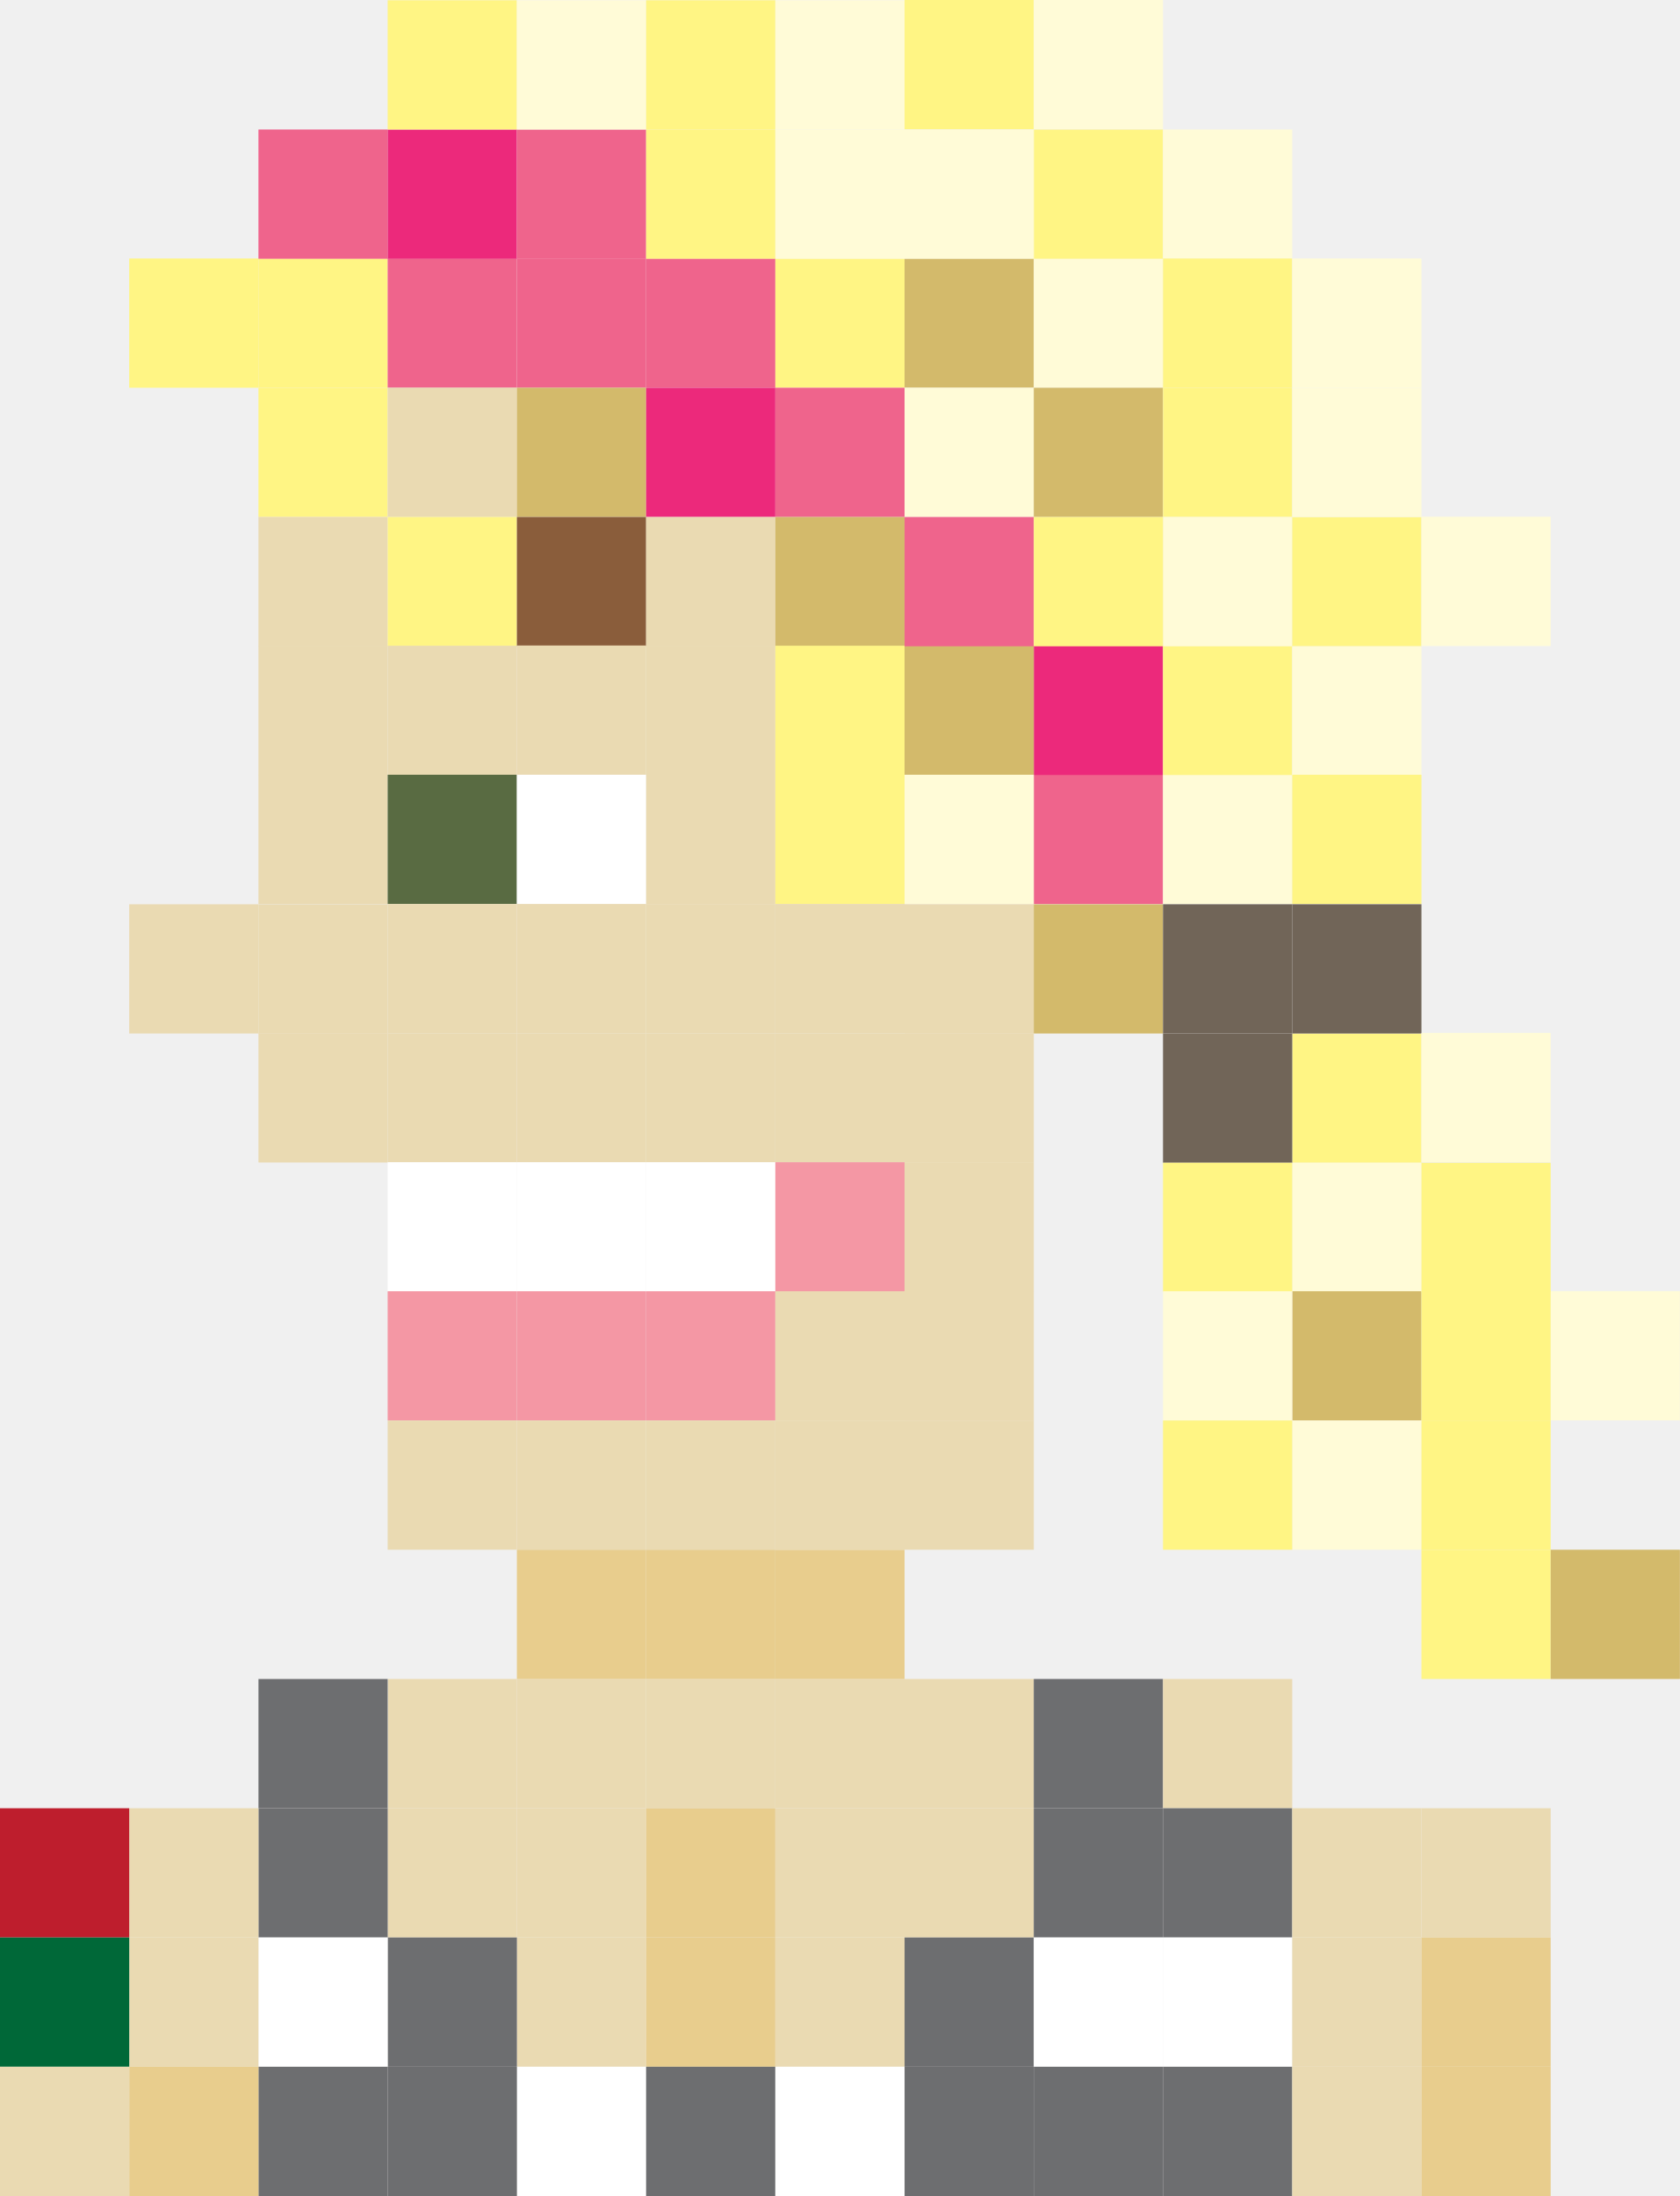
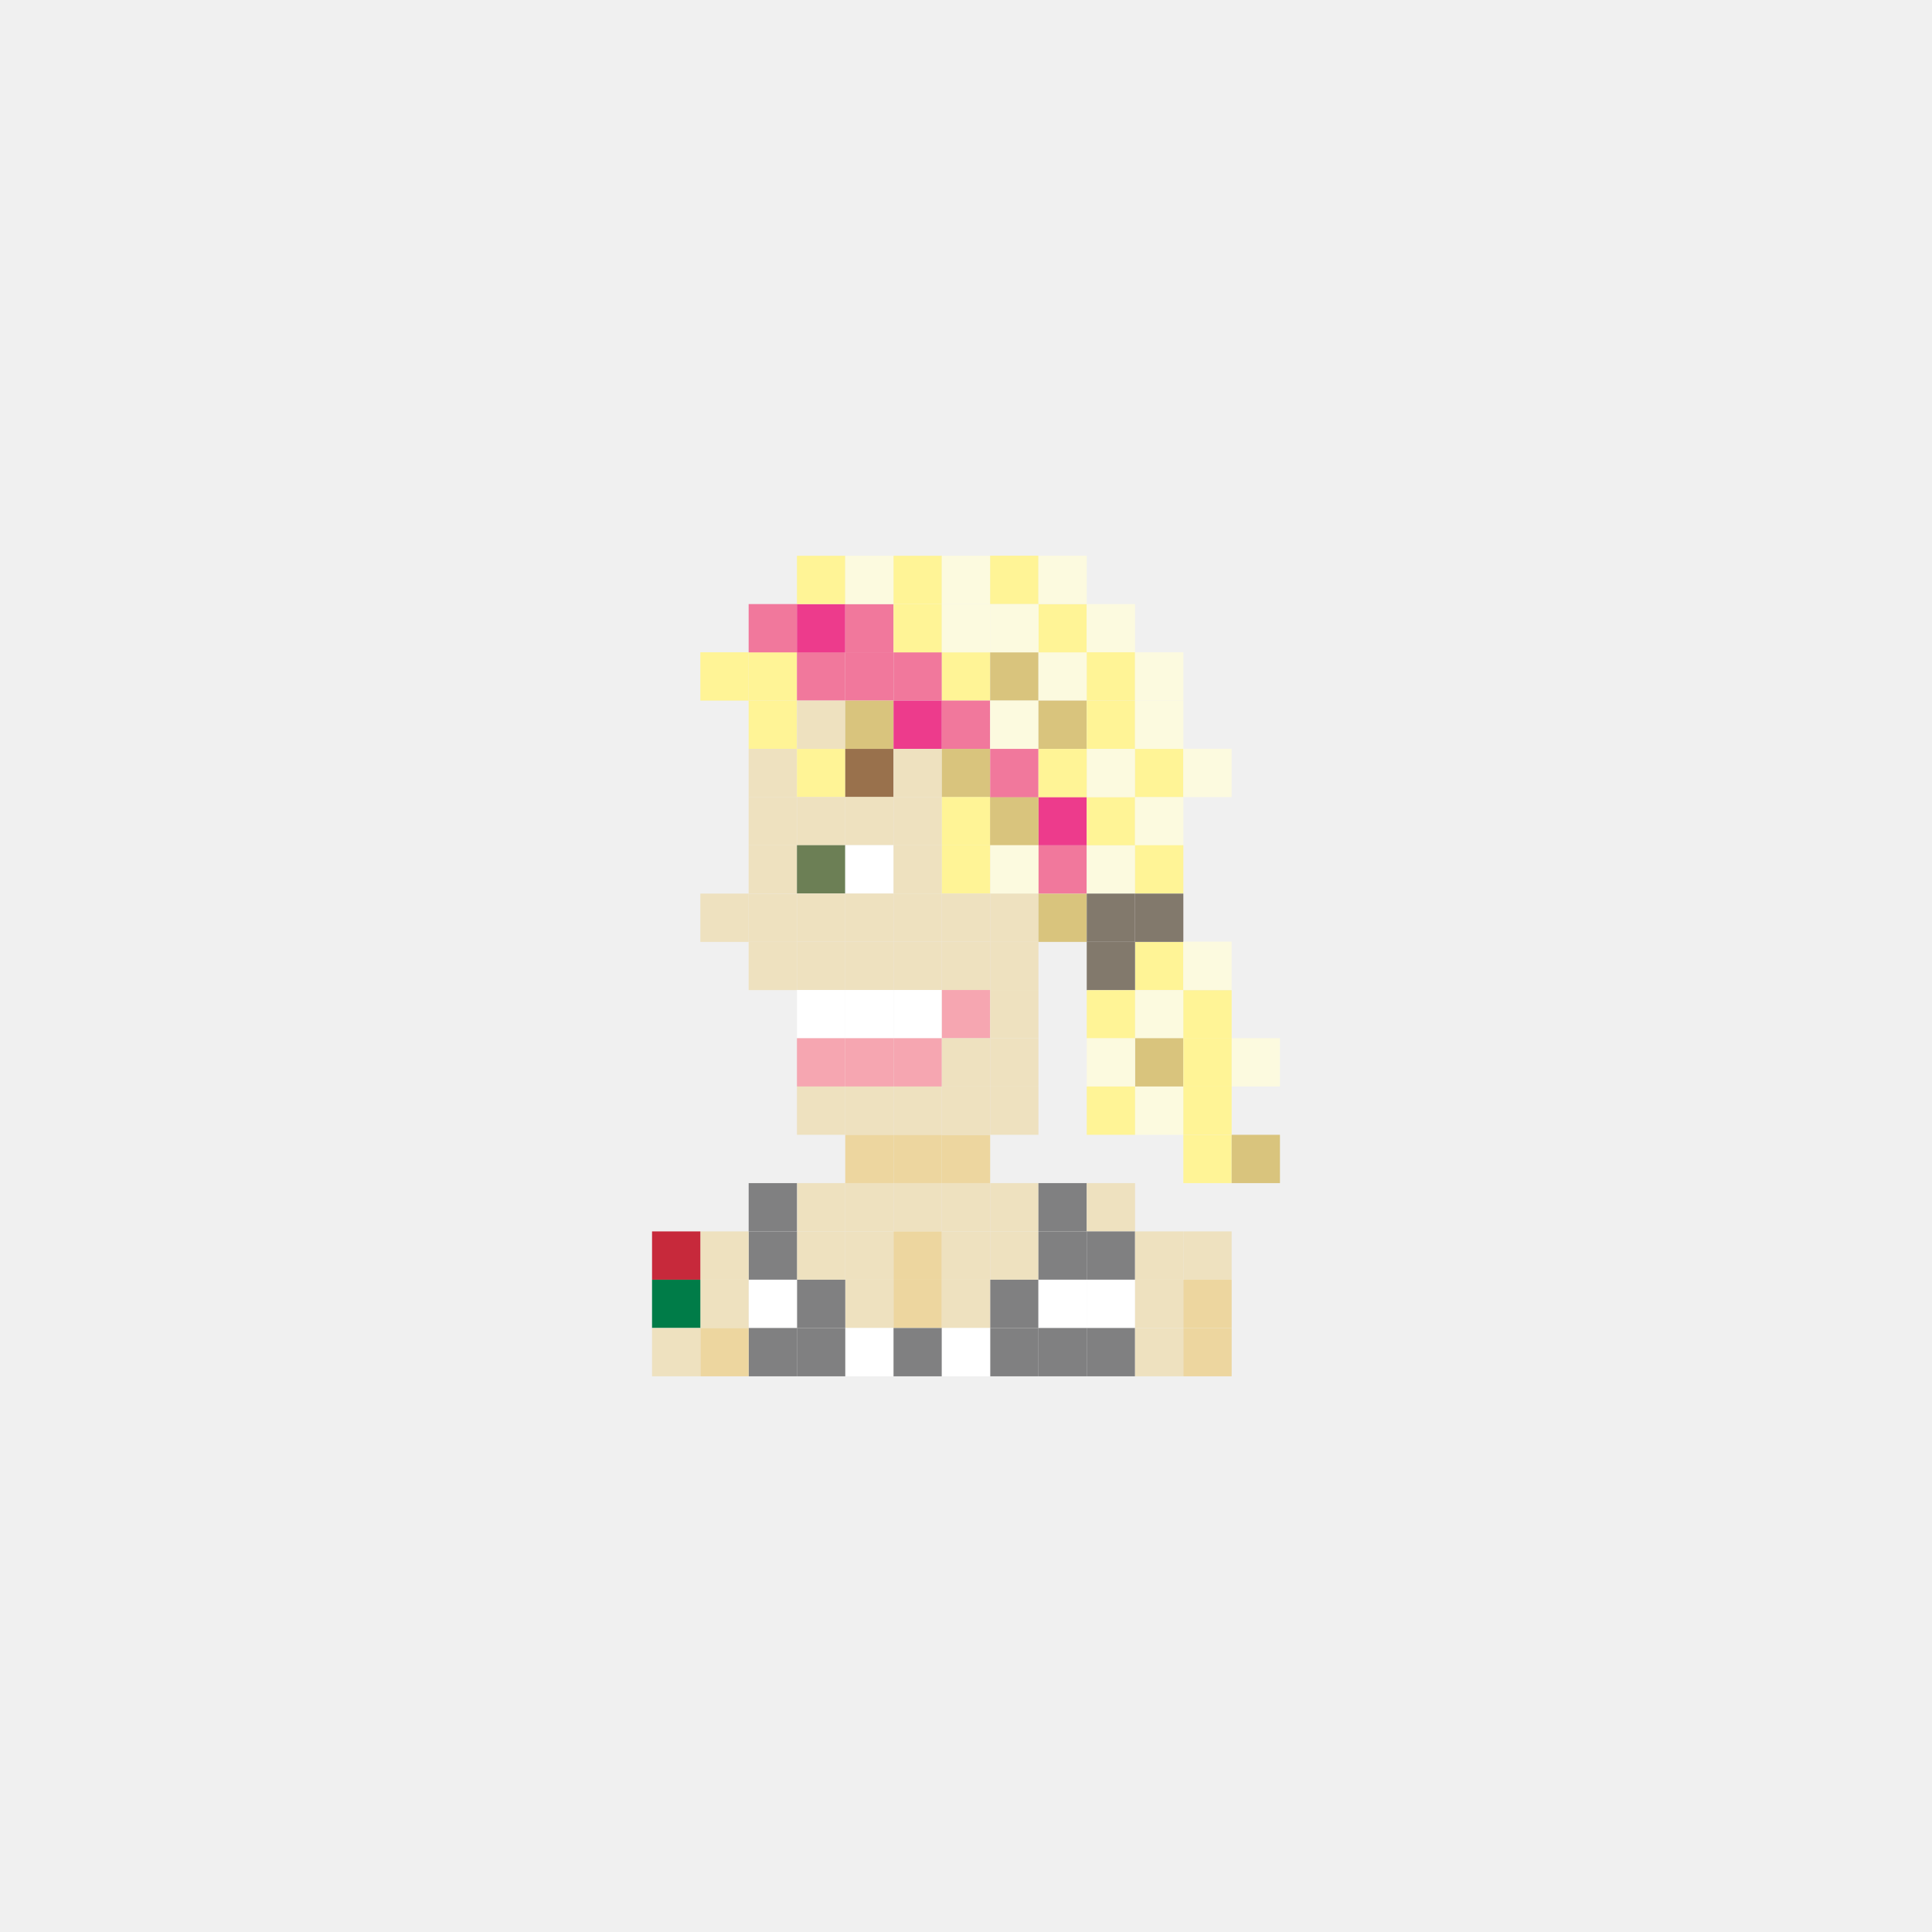
- <svg xmlns="http://www.w3.org/2000/svg" version="1.1" id="Layer_1" x="0px" y="0px" width="19.5px" height="25.485px" viewBox="0 0 19.5 25.485" enable-background="new 0 0 19.5 25.485" xml:space="preserve">
+ <svg xmlns="http://www.w3.org/2000/svg" version="1.1" id="Layer_1" x="0px" y="0px" width="300px" height="300px" viewBox="0 0 300 300" enable-background="new 0 0 300 300" xml:space="preserve">
  <g>
-     <rect x="6" y="19.485" fill="#EADAB2" width="1.5" height="1.5" />
-     <rect x="7.5" y="19.485" fill="#EADAB2" width="1.5" height="1.5" />
-     <rect x="10.5" y="19.485" fill="#EADAB2" width="1.5" height="1.5" />
-     <rect x="9" y="19.485" fill="#EADAB2" width="1.5" height="1.5" />
-     <rect x="4.5" y="19.485" fill="#EADAB2" width="1.5" height="1.5" />
-     <rect x="3" y="19.485" fill="#FFFFFF" width="1.5" height="1.5" />
-     <rect x="12" y="19.485" fill="#6D6E70" width="1.5" height="1.5" />
-     <rect x="13.5" y="19.485" fill="#EADAB2" width="1.5" height="1.5" />
-     <rect x="6" y="20.985" fill="#EADAB2" width="1.5" height="1.5" />
-     <rect x="7.5" y="20.985" fill="#E8CD8D" width="1.5" height="1.5" />
-     <rect x="10.5" y="20.985" fill="#EADAB2" width="1.5" height="1.5" />
-     <rect x="9" y="20.985" fill="#EADAB2" width="1.5" height="1.5" />
-     <rect x="4.5" y="20.985" fill="#EADAB2" width="1.5" height="1.5" />
-     <rect x="3" y="20.985" fill="#6D6E70" width="1.5" height="1.5" />
-     <rect x="3" y="19.485" fill="#6D6E70" width="1.5" height="1.5" />
-     <rect x="1.5" y="20.985" fill="#EADAB2" width="1.5" height="1.5" />
-     <rect x="12" y="20.985" fill="#6D6E70" width="1.5" height="1.5" />
-     <rect x="13.5" y="20.985" fill="#6D6E70" width="1.5" height="1.5" />
-     <rect x="15" y="20.985" fill="#EADAB2" width="1.5" height="1.5" />
-     <rect x="16.5" y="20.985" fill="#EADAB2" width="1.5" height="1.5" />
-     <rect x="6" y="22.485" fill="#EADAB2" width="1.5" height="1.5" />
-     <rect x="7.5" y="22.485" fill="#E8CD8D" width="1.5" height="1.5" />
-     <rect x="10.5" y="22.485" fill="#6D6E70" width="1.5" height="1.5" />
-     <rect x="9" y="22.485" fill="#EADAB2" width="1.5" height="1.5" />
-     <rect x="4.5" y="22.485" fill="#6D6E70" width="1.5" height="1.5" />
-     <rect x="3" y="22.485" fill="#FFFFFF" width="1.5" height="1.5" />
-     <rect x="1.5" y="22.485" fill="#EADAB2" width="1.5" height="1.5" />
-     <rect x="12" y="22.485" fill="#FFFFFF" width="1.5" height="1.5" />
-     <rect x="13.5" y="22.485" fill="#FFFFFF" width="1.5" height="1.5" />
-     <rect x="15" y="22.485" fill="#EADAB2" width="1.5" height="1.5" />
-     <rect x="16.5" y="22.485" fill="#E8CD8D" width="1.5" height="1.5" />
-     <rect x="6" y="23.985" fill="#FFFFFF" width="1.5" height="1.5" />
-     <rect x="7.5" y="23.985" fill="#6D6E70" width="1.5" height="1.5" />
-     <rect x="10.5" y="23.985" fill="#6D6E70" width="1.5" height="1.5" />
-     <rect x="9" y="23.985" fill="#FFFFFF" width="1.5" height="1.5" />
-     <rect x="4.5" y="23.985" fill="#6D6E70" width="1.5" height="1.5" />
-     <rect x="3" y="23.985" fill="#6D6E70" width="1.5" height="1.5" />
-     <rect x="1.5" y="23.985" fill="#E8CD8D" width="1.5" height="1.5" />
-     <rect y="20.985" fill="#BE1E2D" width="1.5" height="1.5" />
-     <rect y="22.485" fill="#006838" width="1.5" height="1.5" />
-     <rect y="23.985" fill="#EADAB2" width="1.5" height="1.5" />
-     <rect x="12" y="23.985" fill="#6D6E70" width="1.5" height="1.5" />
-     <rect x="13.5" y="23.985" fill="#6D6E70" width="1.5" height="1.5" />
-     <rect x="15" y="23.985" fill="#EADAB2" width="1.5" height="1.5" />
-     <rect x="16.5" y="23.985" fill="#E8CD8D" width="1.5" height="1.5" />
-     <rect x="1.5" y="3" fill="#FFF584" width="1.5" height="1.5" />
-     <rect x="3" y="3" fill="#FFF584" width="1.5" height="1.5" />
-     <rect x="4.5" y="3" fill="#EF648C" width="1.5" height="1.5" />
-     <rect x="6" y="3" fill="#EF648C" width="1.5" height="1.5" />
-     <rect x="7.5" y="3" fill="#EF648C" width="1.5" height="1.5" />
-     <rect x="9" y="3" fill="#FFF584" width="1.5" height="1.5" />
-     <rect x="3" y="4.5" fill="#FFF584" width="1.5" height="1.5" />
-     <rect x="4.5" y="4.5" fill="#EADAB2" width="1.5" height="1.5" />
-     <rect x="6" y="4.5" fill="#D3BA6B" width="1.5" height="1.5" />
-     <rect x="7.5" y="4.5" fill="#EC297B" width="1.5" height="1.5" />
-     <rect x="9" y="4.5" fill="#EF648C" width="1.5" height="1.5" />
-     <rect x="3" y="6" fill="#EADAB2" width="1.5" height="1.5" />
-     <rect x="3" y="7.494" fill="#EADAB2" width="1.5" height="1.5" />
-     <rect x="3" y="8.991" fill="#EADAB2" width="1.5" height="1.5" />
-     <rect x="1.5" y="10.494" fill="#EADAB2" width="1.5" height="1.5" />
-     <rect x="3" y="10.494" fill="#EADAB2" width="1.5" height="1.5" />
-     <rect x="3" y="11.991" fill="#EADAB2" width="1.5" height="1.5" />
-     <rect x="6" y="11.991" fill="#EADAB2" width="1.5" height="1.5" />
-     <rect x="4.5" y="11.991" fill="#EADAB2" width="1.5" height="1.5" />
-     <rect x="7.5" y="11.991" fill="#EADAB2" width="1.5" height="1.5" />
-     <rect x="10.5" y="11.991" fill="#EADAB2" width="1.5" height="1.5" />
-     <rect x="9" y="11.991" fill="#EADAB2" width="1.5" height="1.5" />
-     <rect x="6" y="13.488" fill="#FFFFFF" width="1.5" height="1.5" />
-     <rect x="4.5" y="13.488" fill="#FFFFFF" width="1.5" height="1.5" />
-     <rect x="7.5" y="13.488" fill="#FFFFFF" width="1.5" height="1.5" />
-     <rect x="9" y="13.488" fill="#F497A4" width="1.5" height="1.5" />
-     <rect x="6" y="14.985" fill="#F497A4" width="1.5" height="1.5" />
-     <rect x="4.5" y="14.985" fill="#F497A4" width="1.5" height="1.5" />
-     <rect x="7.5" y="14.985" fill="#F497A4" width="1.5" height="1.5" />
-     <rect x="9" y="14.985" fill="#EADAB2" width="1.5" height="1.5" />
-     <rect x="6" y="16.485" fill="#EADAB2" width="1.5" height="1.5" />
-     <rect x="4.5" y="16.485" fill="#EADAB2" width="1.5" height="1.5" />
-     <rect x="7.5" y="16.485" fill="#EADAB2" width="1.5" height="1.5" />
-     <rect x="6" y="17.985" fill="#E8CD8D" width="1.5" height="1.5" />
-     <rect x="7.5" y="17.985" fill="#E8CD8D" width="1.5" height="1.5" />
-     <rect x="9" y="17.985" fill="#E8CD8D" width="1.5" height="1.5" />
-     <rect x="9" y="16.485" fill="#EADAB2" width="1.5" height="1.5" />
-     <rect x="10.5" y="16.485" fill="#EADAB2" width="1.5" height="1.5" />
-     <rect x="10.5" y="10.494" fill="#EADAB2" width="1.5" height="1.5" />
-     <rect x="12" y="10.494" fill="#D3BA6B" width="1.5" height="1.5" />
-     <rect x="10.5" y="14.985" fill="#EADAB2" width="1.5" height="1.5" />
-     <rect x="10.5" y="13.488" fill="#EADAB2" width="1.5" height="1.5" />
-     <rect x="10.5" y="8.991" fill="#E8CD8D" width="1.5" height="1.5" />
-     <rect x="12" y="8.991" fill="#EF648C" width="1.5" height="1.5" />
-     <rect x="10.5" y="7.494" fill="#E8CD8D" width="1.5" height="1.5" />
-     <rect x="12" y="7.494" fill="#EC297B" width="1.5" height="1.5" />
-     <rect x="13.5" y="8.991" fill="#FFFBD7" width="1.5" height="1.5" />
-     <rect x="13.5" y="7.494" fill="#FFF584" width="1.5" height="1.5" />
-     <rect x="4.5" y="6" fill="#FFF584" width="1.5" height="1.5" />
-     <rect x="6" y="6" fill="#8A5D3B" width="1.5" height="1.5" />
-     <rect x="7.5" y="6" fill="#EADAB2" width="1.5" height="1.5" />
-     <rect x="9" y="6" fill="#D3BA6B" width="1.5" height="1.5" />
-     <rect x="4.5" y="7.494" fill="#EADAB2" width="1.5" height="1.5" />
-     <rect x="6" y="7.491" fill="#EADAB2" width="1.5" height="1.5" />
-     <rect x="7.5" y="7.494" fill="#EADAB2" width="1.5" height="1.5" />
-     <rect x="9" y="7.494" fill="#FFF584" width="1.5" height="1.5" />
-     <rect x="4.5" y="8.991" fill="#596B42" width="1.5" height="1.5" />
-     <rect x="6" y="8.991" fill="#FFFFFF" width="1.5" height="1.5" />
-     <rect x="7.5" y="8.991" fill="#EADAB2" width="1.5" height="1.5" />
-     <rect x="9" y="8.991" fill="#FFF584" width="1.5" height="1.5" />
-     <rect x="4.5" y="10.491" fill="#EADAB2" width="1.5" height="1.5" />
-     <rect x="6" y="10.491" fill="#EADAB2" width="1.5" height="1.5" />
-     <rect x="7.5" y="10.491" fill="#EADAB2" width="1.5" height="1.5" />
-     <rect x="9" y="10.491" fill="#EADAB2" width="1.5" height="1.5" />
-     <rect x="10.5" y="3" fill="#D3BA6B" width="1.5" height="1.5" />
-     <rect x="12" y="3" fill="#FFFBD7" width="1.5" height="1.5" />
-     <rect x="12" y="1.503" fill="#FFF584" width="1.5" height="1.5" />
-     <rect x="13.5" y="1.503" fill="#FFFBD7" width="1.5" height="1.5" />
-     <rect x="3" y="1.503" fill="#EF648C" width="1.5" height="1.5" />
-     <rect x="4.5" y="1.503" fill="#EC297B" width="1.5" height="1.5" />
-     <rect x="6" y="1.503" fill="#EF648C" width="1.5" height="1.5" />
-     <rect x="7.5" y="1.503" fill="#FFF584" width="1.5" height="1.5" />
-     <rect x="9" y="1.503" fill="#FFFBD7" width="1.5" height="1.5" />
-     <rect x="4.5" y="0.003" fill="#FFF584" width="1.5" height="1.5" />
-     <rect x="6" y="0.003" fill="#FFFBD7" width="1.5" height="1.5" />
-     <rect x="7.5" y="0.003" fill="#FFF584" width="1.5" height="1.5" />
-     <rect x="9" y="0.003" fill="#FFFBD7" width="1.5" height="1.5" />
-     <rect x="10.5" y="1.503" fill="#FFFBD7" width="1.5" height="1.5" />
-     <rect x="10.5" fill="#FFF584" width="1.5" height="1.5" />
-     <rect x="12" fill="#FFFBD7" width="1.5" height="1.5" />
-     <rect x="10.5" y="4.5" fill="#FFFBD7" width="1.5" height="1.5" />
-     <rect x="10.5" y="7.494" fill="#D3BA6B" width="1.5" height="1.5" />
-     <rect x="10.5" y="8.991" fill="#FFFBD7" width="1.5" height="1.5" />
-     <rect x="12" y="4.5" fill="#D3BA6B" width="1.5" height="1.5" />
-     <rect x="13.5" y="4.5" fill="#FFF584" width="1.5" height="1.5" />
-     <rect x="13.5" y="3" fill="#FFF584" width="1.5" height="1.5" />
-     <rect x="15" y="3" fill="#FFFBD7" width="1.5" height="1.5" />
-     <rect x="13.5" y="6" fill="#FFFBD7" width="1.5" height="1.5" />
-     <rect x="15" y="6" fill="#FFF584" width="1.5" height="1.5" />
-     <rect x="15" y="4.5" fill="#FFFBD7" width="1.5" height="1.5" />
-     <rect x="15" y="7.5" fill="#FFFBD7" width="1.5" height="1.5" />
-     <rect x="15" y="8.991" fill="#FFF584" width="1.5" height="1.5" />
-     <rect x="15" y="11.994" fill="#FFF584" width="1.5" height="1.5" />
-     <rect x="15" y="13.494" fill="#FFFBD7" width="1.5" height="1.5" />
-     <rect x="13.5" y="11.994" fill="#716558" width="1.5" height="1.5" />
-     <rect x="13.5" y="10.494" fill="#716558" width="1.5" height="1.5" />
-     <rect x="15" y="10.494" fill="#716558" width="1.5" height="1.5" />
-     <rect x="13.5" y="13.494" fill="#FFF584" width="1.5" height="1.5" />
-     <rect x="15" y="14.985" fill="#D3BA6B" width="1.5" height="1.5" />
-     <rect x="16.5" y="13.494" fill="#FFF584" width="1.5" height="1.5" />
-     <rect x="18" y="14.984" fill="#FFFBD7" width="1.5" height="1.5" />
-     <rect x="16.5" y="14.985" fill="#FFF584" width="1.5" height="1.5" />
-     <rect x="13.5" y="14.985" fill="#FFFBD7" width="1.5" height="1.5" />
-     <rect x="15" y="16.485" fill="#FFFBD7" width="1.5" height="1.5" />
-     <rect x="16.5" y="16.485" fill="#FFF584" width="1.5" height="1.5" />
-     <rect x="16.5" y="17.985" fill="#FFF584" width="1.5" height="1.5" />
-     <rect x="18" y="17.985" fill="#D3BA6B" width="1.5" height="1.5" />
-     <rect x="16.5" y="11.987" fill="#FFFBD7" width="1.5" height="1.5" />
-     <rect x="16.5" y="5.997" fill="#FFFBD7" width="1.5" height="1.5" />
-     <rect x="13.5" y="16.485" fill="#FFF584" width="1.5" height="1.5" />
-     <rect x="10.5" y="6" fill="#EF648C" width="1.5" height="1.5" />
-     <rect x="12" y="6" fill="#FFF584" width="1.5" height="1.5" />
+     <rect x="131.25" y="183.713" fill="#EEE1BF" width="7.5" height="7.5" />
+     <rect x="138.75" y="183.713" fill="#EEE1BF" width="7.5" height="7.5" />
+     <rect x="153.75" y="183.713" fill="#EEE1BF" width="7.5" height="7.5" />
+     <rect x="146.25" y="183.713" fill="#EEE1BF" width="7.5" height="7.5" />
+     <rect x="123.75" y="183.713" fill="#EEE1BF" width="7.5" height="7.5" />
+     <rect x="116.25" y="183.713" fill="#FFFFFF" width="7.5" height="7.5" />
+     <rect x="161.25" y="183.713" fill="#808081" width="7.5" height="7.5" />
+     <rect x="168.75" y="183.713" fill="#EEE1BF" width="7.5" height="7.5" />
+     <rect x="131.25" y="191.213" fill="#EEE1BF" width="7.5" height="7.5" />
+     <rect x="138.75" y="191.213" fill="#EDD69F" width="7.5" height="7.5" />
+     <rect x="153.75" y="191.213" fill="#EEE1BF" width="7.5" height="7.5" />
+     <rect x="146.25" y="191.213" fill="#EEE1BF" width="7.5" height="7.5" />
+     <rect x="123.75" y="191.213" fill="#EEE1BF" width="7.5" height="7.5" />
+     <rect x="116.25" y="191.213" fill="#808081" width="7.5" height="7.5" />
+     <rect x="116.25" y="183.713" fill="#808081" width="7.5" height="7.5" />
+     <rect x="108.75" y="191.213" fill="#EEE1BF" width="7.5" height="7.5" />
+     <rect x="161.25" y="191.213" fill="#808081" width="7.5" height="7.5" />
+     <rect x="168.75" y="191.213" fill="#808081" width="7.5" height="7.5" />
+     <rect x="176.25" y="191.213" fill="#EEE1BF" width="7.5" height="7.5" />
+     <rect x="183.75" y="191.213" fill="#EEE1BF" width="7.5" height="7.5" />
+     <rect x="131.25" y="198.713" fill="#EEE1BF" width="7.5" height="7.5" />
+     <rect x="138.75" y="198.713" fill="#EDD69F" width="7.5" height="7.5" />
+     <rect x="153.75" y="198.713" fill="#808081" width="7.5" height="7.5" />
+     <rect x="146.25" y="198.713" fill="#EEE1BF" width="7.5" height="7.5" />
+     <rect x="123.75" y="198.713" fill="#808081" width="7.5" height="7.5" />
+     <rect x="116.25" y="198.713" fill="#FFFFFF" width="7.5" height="7.5" />
+     <rect x="108.75" y="198.713" fill="#EEE1BF" width="7.5" height="7.5" />
+     <rect x="161.25" y="198.713" fill="#FFFFFF" width="7.5" height="7.5" />
+     <rect x="168.75" y="198.713" fill="#FFFFFF" width="7.5" height="7.5" />
+     <rect x="176.25" y="198.713" fill="#EEE1BF" width="7.5" height="7.5" />
+     <rect x="183.75" y="198.713" fill="#EDD69F" width="7.5" height="7.5" />
+     <rect x="131.25" y="206.213" fill="#FFFFFF" width="7.5" height="7.5" />
+     <rect x="138.75" y="206.213" fill="#808081" width="7.5" height="7.5" />
+     <rect x="153.75" y="206.213" fill="#808081" width="7.5" height="7.5" />
+     <rect x="146.25" y="206.213" fill="#FFFFFF" width="7.5" height="7.5" />
+     <rect x="123.75" y="206.213" fill="#808081" width="7.5" height="7.5" />
+     <rect x="116.25" y="206.213" fill="#808081" width="7.5" height="7.5" />
+     <rect x="108.75" y="206.213" fill="#EDD69F" width="7.5" height="7.5" />
+     <rect x="101.25" y="191.213" fill="#C7293B" width="7.5" height="7.5" />
+     <rect x="101.25" y="198.713" fill="#007C48" width="7.5" height="7.5" />
+     <rect x="101.25" y="206.213" fill="#EEE1BF" width="7.5" height="7.5" />
+     <rect x="161.25" y="206.213" fill="#808081" width="7.5" height="7.5" />
+     <rect x="168.75" y="206.213" fill="#808081" width="7.5" height="7.5" />
+     <rect x="176.25" y="206.213" fill="#EEE1BF" width="7.5" height="7.5" />
+     <rect x="183.75" y="206.213" fill="#EDD69F" width="7.5" height="7.5" />
+     <rect x="108.75" y="101.287" fill="#FFF496" width="7.5" height="7.5" />
+     <rect x="116.25" y="101.287" fill="#FFF496" width="7.5" height="7.5" />
+     <rect x="123.75" y="101.287" fill="#F1789C" width="7.5" height="7.5" />
+     <rect x="131.25" y="101.287" fill="#F1789C" width="7.5" height="7.5" />
+     <rect x="138.75" y="101.287" fill="#F1789C" width="7.5" height="7.5" />
+     <rect x="146.25" y="101.287" fill="#FFF496" width="7.5" height="7.5" />
+     <rect x="116.25" y="108.787" fill="#FFF496" width="7.5" height="7.5" />
+     <rect x="123.75" y="108.787" fill="#EEE1BF" width="7.5" height="7.5" />
+     <rect x="131.25" y="108.787" fill="#D9C47D" width="7.5" height="7.5" />
+     <rect x="138.75" y="108.787" fill="#ED3B8C" width="7.5" height="7.5" />
+     <rect x="146.25" y="108.787" fill="#F1789C" width="7.5" height="7.5" />
+     <rect x="116.25" y="116.287" fill="#EEE1BF" width="7.5" height="7.5" />
+     <rect x="116.25" y="123.757" fill="#EEE1BF" width="7.5" height="7.5" />
+     <rect x="116.25" y="131.243" fill="#EEE1BF" width="7.5" height="7.5" />
+     <rect x="108.75" y="138.757" fill="#EEE1BF" width="7.5" height="7.5" />
+     <rect x="116.25" y="138.757" fill="#EEE1BF" width="7.5" height="7.5" />
+     <rect x="116.25" y="146.243" fill="#EEE1BF" width="7.5" height="7.5" />
+     <rect x="131.25" y="146.243" fill="#EEE1BF" width="7.5" height="7.5" />
+     <rect x="123.75" y="146.243" fill="#EEE1BF" width="7.5" height="7.5" />
+     <rect x="138.75" y="146.243" fill="#EEE1BF" width="7.5" height="7.5" />
+     <rect x="153.75" y="146.243" fill="#EEE1BF" width="7.5" height="7.5" />
+     <rect x="146.25" y="146.243" fill="#EEE1BF" width="7.5" height="7.5" />
+     <rect x="131.25" y="153.728" fill="#FFFFFF" width="7.5" height="7.5" />
+     <rect x="123.75" y="153.728" fill="#FFFFFF" width="7.5" height="7.5" />
+     <rect x="138.75" y="153.728" fill="#FFFFFF" width="7.5" height="7.5" />
+     <rect x="146.25" y="153.728" fill="#F6A6B1" width="7.5" height="7.5" />
+     <rect x="131.25" y="161.213" fill="#F6A6B1" width="7.5" height="7.5" />
+     <rect x="123.75" y="161.213" fill="#F6A6B1" width="7.5" height="7.5" />
+     <rect x="138.75" y="161.213" fill="#F6A6B1" width="7.5" height="7.5" />
+     <rect x="146.25" y="161.213" fill="#EEE1BF" width="7.5" height="7.5" />
+     <rect x="131.25" y="168.713" fill="#EEE1BF" width="7.5" height="7.5" />
+     <rect x="123.75" y="168.713" fill="#EEE1BF" width="7.5" height="7.5" />
+     <rect x="138.75" y="168.713" fill="#EEE1BF" width="7.5" height="7.5" />
+     <rect x="131.25" y="176.213" fill="#EDD69F" width="7.5" height="7.5" />
+     <rect x="138.75" y="176.213" fill="#EDD69F" width="7.5" height="7.5" />
+     <rect x="146.25" y="176.213" fill="#EDD69F" width="7.5" height="7.5" />
+     <rect x="146.25" y="168.713" fill="#EEE1BF" width="7.5" height="7.5" />
+     <rect x="153.75" y="168.713" fill="#EEE1BF" width="7.5" height="7.5" />
+     <rect x="153.75" y="138.757" fill="#EEE1BF" width="7.5" height="7.5" />
+     <rect x="161.25" y="138.757" fill="#D9C47D" width="7.5" height="7.5" />
+     <rect x="153.75" y="161.213" fill="#EEE1BF" width="7.5" height="7.5" />
+     <rect x="153.75" y="153.728" fill="#EEE1BF" width="7.5" height="7.5" />
+     <rect x="153.75" y="131.243" fill="#EDD69F" width="7.5" height="7.5" />
+     <rect x="161.25" y="131.243" fill="#F1789C" width="7.5" height="7.5" />
+     <rect x="153.75" y="123.757" fill="#EDD69F" width="7.5" height="7.5" />
+     <rect x="161.25" y="123.757" fill="#ED3B8C" width="7.5" height="7.5" />
+     <rect x="168.75" y="131.243" fill="#FCFADF" width="7.5" height="7.5" />
+     <rect x="168.75" y="123.757" fill="#FFF496" width="7.5" height="7.5" />
+     <rect x="123.75" y="116.287" fill="#FFF496" width="7.5" height="7.5" />
+     <rect x="131.25" y="116.287" fill="#99714C" width="7.5" height="7.5" />
+     <rect x="138.75" y="116.287" fill="#EEE1BF" width="7.5" height="7.5" />
+     <rect x="146.25" y="116.287" fill="#D9C47D" width="7.5" height="7.5" />
+     <rect x="123.75" y="123.757" fill="#EEE1BF" width="7.5" height="7.5" />
+     <rect x="131.25" y="123.743" fill="#EEE1BF" width="7.5" height="7.5" />
+     <rect x="138.75" y="123.757" fill="#EEE1BF" width="7.5" height="7.5" />
+     <rect x="146.25" y="123.757" fill="#FFF496" width="7.5" height="7.5" />
+     <rect x="123.75" y="131.243" fill="#6C7F55" width="7.5" height="7.5" />
+     <rect x="131.25" y="131.243" fill="#FFFFFF" width="7.5" height="7.5" />
+     <rect x="138.75" y="131.243" fill="#EEE1BF" width="7.5" height="7.5" />
+     <rect x="146.25" y="131.243" fill="#FFF496" width="7.5" height="7.5" />
+     <rect x="123.75" y="138.743" fill="#EEE1BF" width="7.5" height="7.5" />
+     <rect x="131.25" y="138.743" fill="#EEE1BF" width="7.5" height="7.5" />
+     <rect x="138.75" y="138.743" fill="#EEE1BF" width="7.5" height="7.5" />
+     <rect x="146.25" y="138.743" fill="#EEE1BF" width="7.5" height="7.5" />
+     <rect x="153.75" y="101.287" fill="#D9C47D" width="7.5" height="7.5" />
+     <rect x="161.25" y="101.287" fill="#FCFADF" width="7.5" height="7.5" />
+     <rect x="161.25" y="93.801" fill="#FFF496" width="7.5" height="7.5" />
+     <rect x="168.75" y="93.801" fill="#FCFADF" width="7.5" height="7.5" />
+     <rect x="116.25" y="93.801" fill="#F1789C" width="7.5" height="7.5" />
+     <rect x="123.75" y="93.801" fill="#ED3B8C" width="7.5" height="7.5" />
+     <rect x="131.25" y="93.801" fill="#F1789C" width="7.5" height="7.5" />
+     <rect x="138.75" y="93.801" fill="#FFF496" width="7.5" height="7.5" />
+     <rect x="146.25" y="93.801" fill="#FCFADF" width="7.5" height="7.5" />
+     <rect x="123.75" y="86.301" fill="#FFF496" width="7.5" height="7.5" />
+     <rect x="131.25" y="86.301" fill="#FCFADF" width="7.5" height="7.5" />
+     <rect x="138.75" y="86.301" fill="#FFF496" width="7.5" height="7.5" />
+     <rect x="146.25" y="86.301" fill="#FCFADF" width="7.5" height="7.5" />
+     <rect x="153.75" y="93.801" fill="#FCFADF" width="7.5" height="7.5" />
+     <rect x="153.75" y="86.287" fill="#FFF496" width="7.5" height="7.5" />
+     <rect x="161.25" y="86.287" fill="#FCFADF" width="7.5" height="7.5" />
+     <rect x="153.75" y="108.787" fill="#FCFADF" width="7.5" height="7.5" />
+     <rect x="153.75" y="123.757" fill="#D9C47D" width="7.5" height="7.5" />
+     <rect x="153.75" y="131.243" fill="#FCFADF" width="7.5" height="7.5" />
+     <rect x="161.25" y="108.787" fill="#D9C47D" width="7.5" height="7.5" />
+     <rect x="168.75" y="108.787" fill="#FFF496" width="7.5" height="7.5" />
+     <rect x="168.75" y="101.287" fill="#FFF496" width="7.5" height="7.5" />
+     <rect x="176.25" y="101.287" fill="#FCFADF" width="7.5" height="7.5" />
+     <rect x="168.75" y="116.287" fill="#FCFADF" width="7.5" height="7.5" />
+     <rect x="176.25" y="116.287" fill="#FFF496" width="7.5" height="7.5" />
+     <rect x="176.25" y="108.787" fill="#FCFADF" width="7.5" height="7.5" />
+     <rect x="176.25" y="123.787" fill="#FCFADF" width="7.5" height="7.5" />
+     <rect x="176.25" y="131.243" fill="#FFF496" width="7.5" height="7.5" />
+     <rect x="176.25" y="146.257" fill="#FFF496" width="7.5" height="7.5" />
+     <rect x="176.25" y="153.757" fill="#FCFADF" width="7.5" height="7.5" />
+     <rect x="168.75" y="146.257" fill="#82796C" width="7.5" height="7.5" />
+     <rect x="168.75" y="138.757" fill="#82796C" width="7.5" height="7.5" />
+     <rect x="176.25" y="138.757" fill="#82796C" width="7.5" height="7.5" />
+     <rect x="168.75" y="153.757" fill="#FFF496" width="7.5" height="7.5" />
+     <rect x="176.25" y="161.213" fill="#D9C47D" width="7.5" height="7.5" />
+     <rect x="183.75" y="153.757" fill="#FFF496" width="7.5" height="7.5" />
+     <rect x="191.25" y="161.208" fill="#FCFADF" width="7.5" height="7.5" />
+     <rect x="183.75" y="161.213" fill="#FFF496" width="7.5" height="7.5" />
+     <rect x="168.75" y="161.213" fill="#FCFADF" width="7.5" height="7.5" />
+     <rect x="176.25" y="168.713" fill="#FCFADF" width="7.5" height="7.5" />
+     <rect x="183.75" y="168.713" fill="#FFF496" width="7.5" height="7.5" />
+     <rect x="183.75" y="176.213" fill="#FFF496" width="7.5" height="7.5" />
+     <rect x="191.25" y="176.213" fill="#D9C47D" width="7.5" height="7.5" />
+     <rect x="183.75" y="146.223" fill="#FCFADF" width="7.5" height="7.5" />
+     <rect x="183.75" y="116.272" fill="#FCFADF" width="7.5" height="7.5" />
+     <rect x="168.75" y="168.713" fill="#FFF496" width="7.5" height="7.5" />
+     <rect x="153.75" y="116.287" fill="#F1789C" width="7.5" height="7.5" />
+     <rect x="161.25" y="116.287" fill="#FFF496" width="7.5" height="7.5" />
  </g>
</svg>
